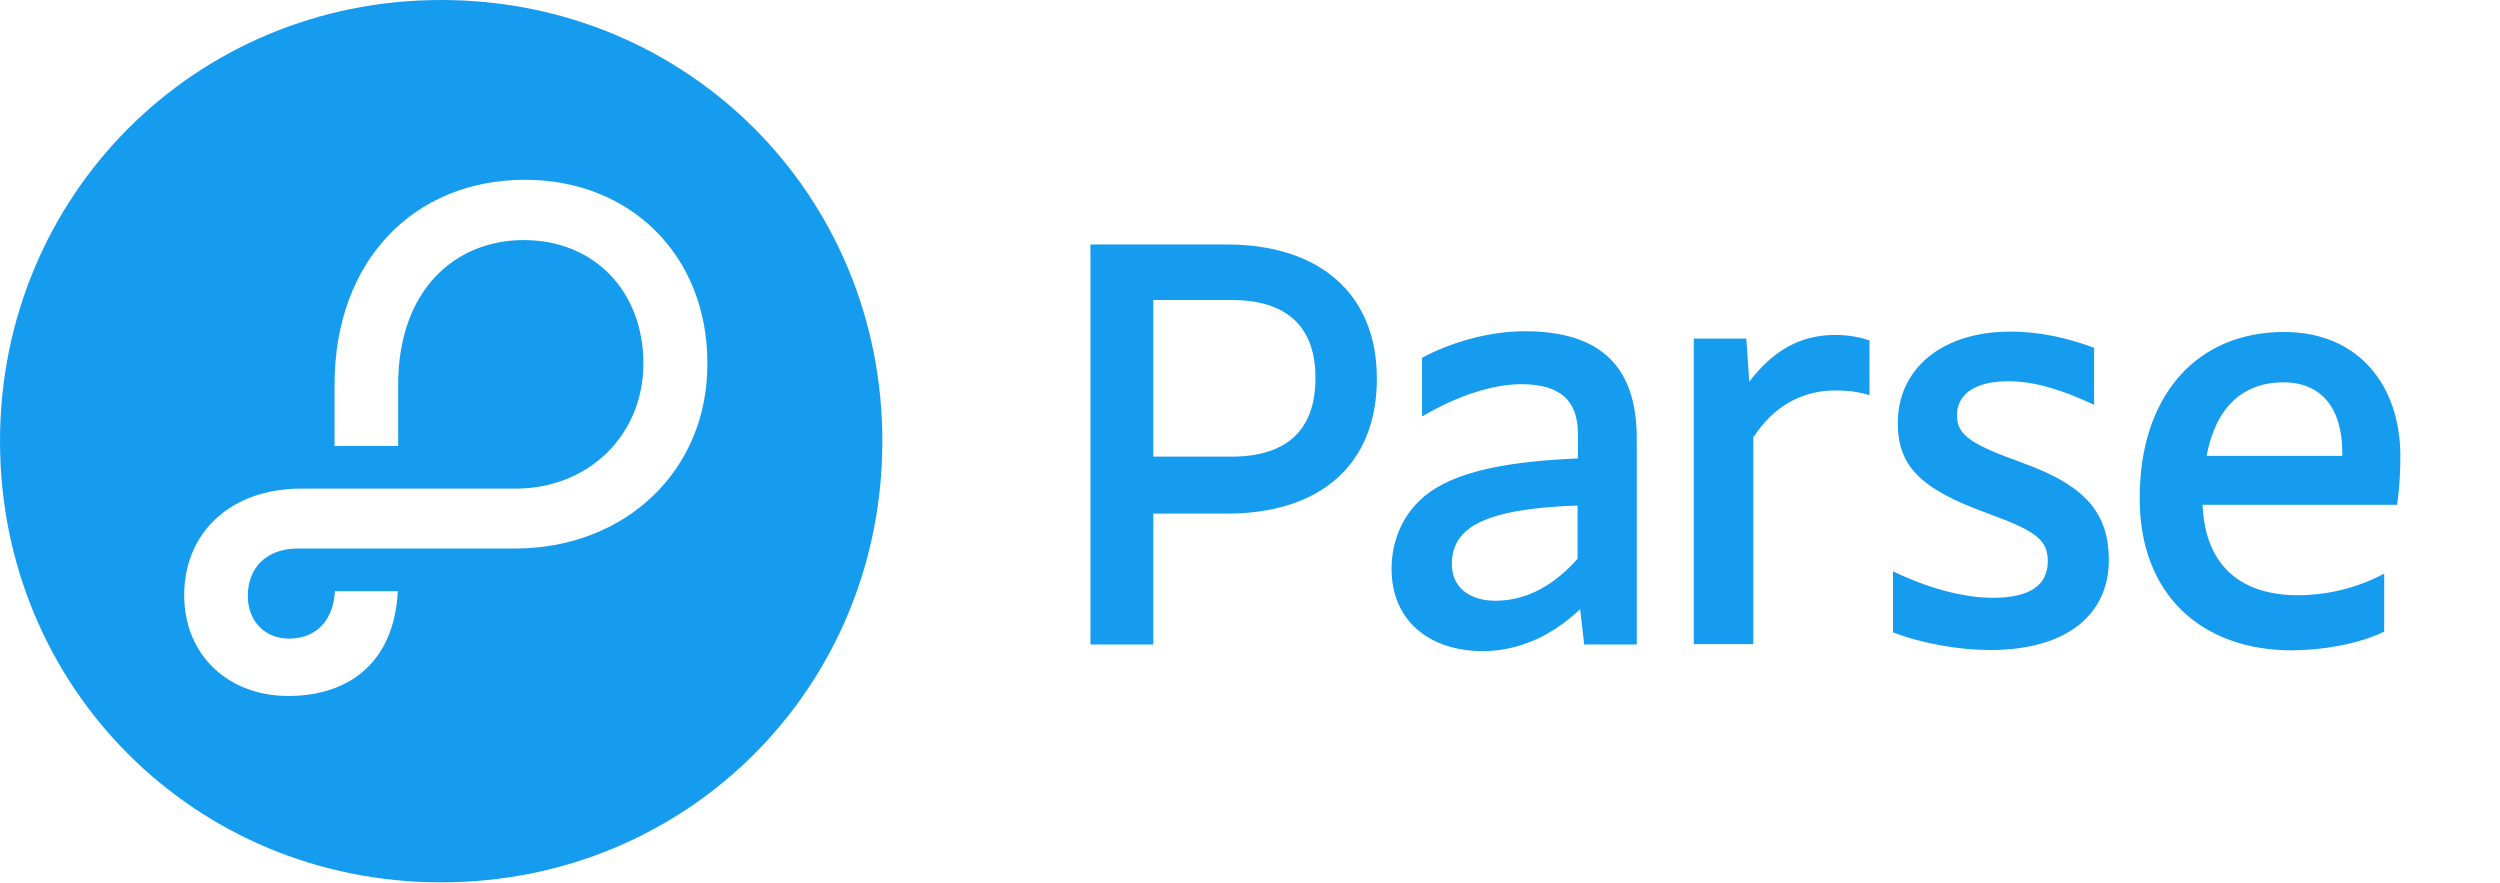
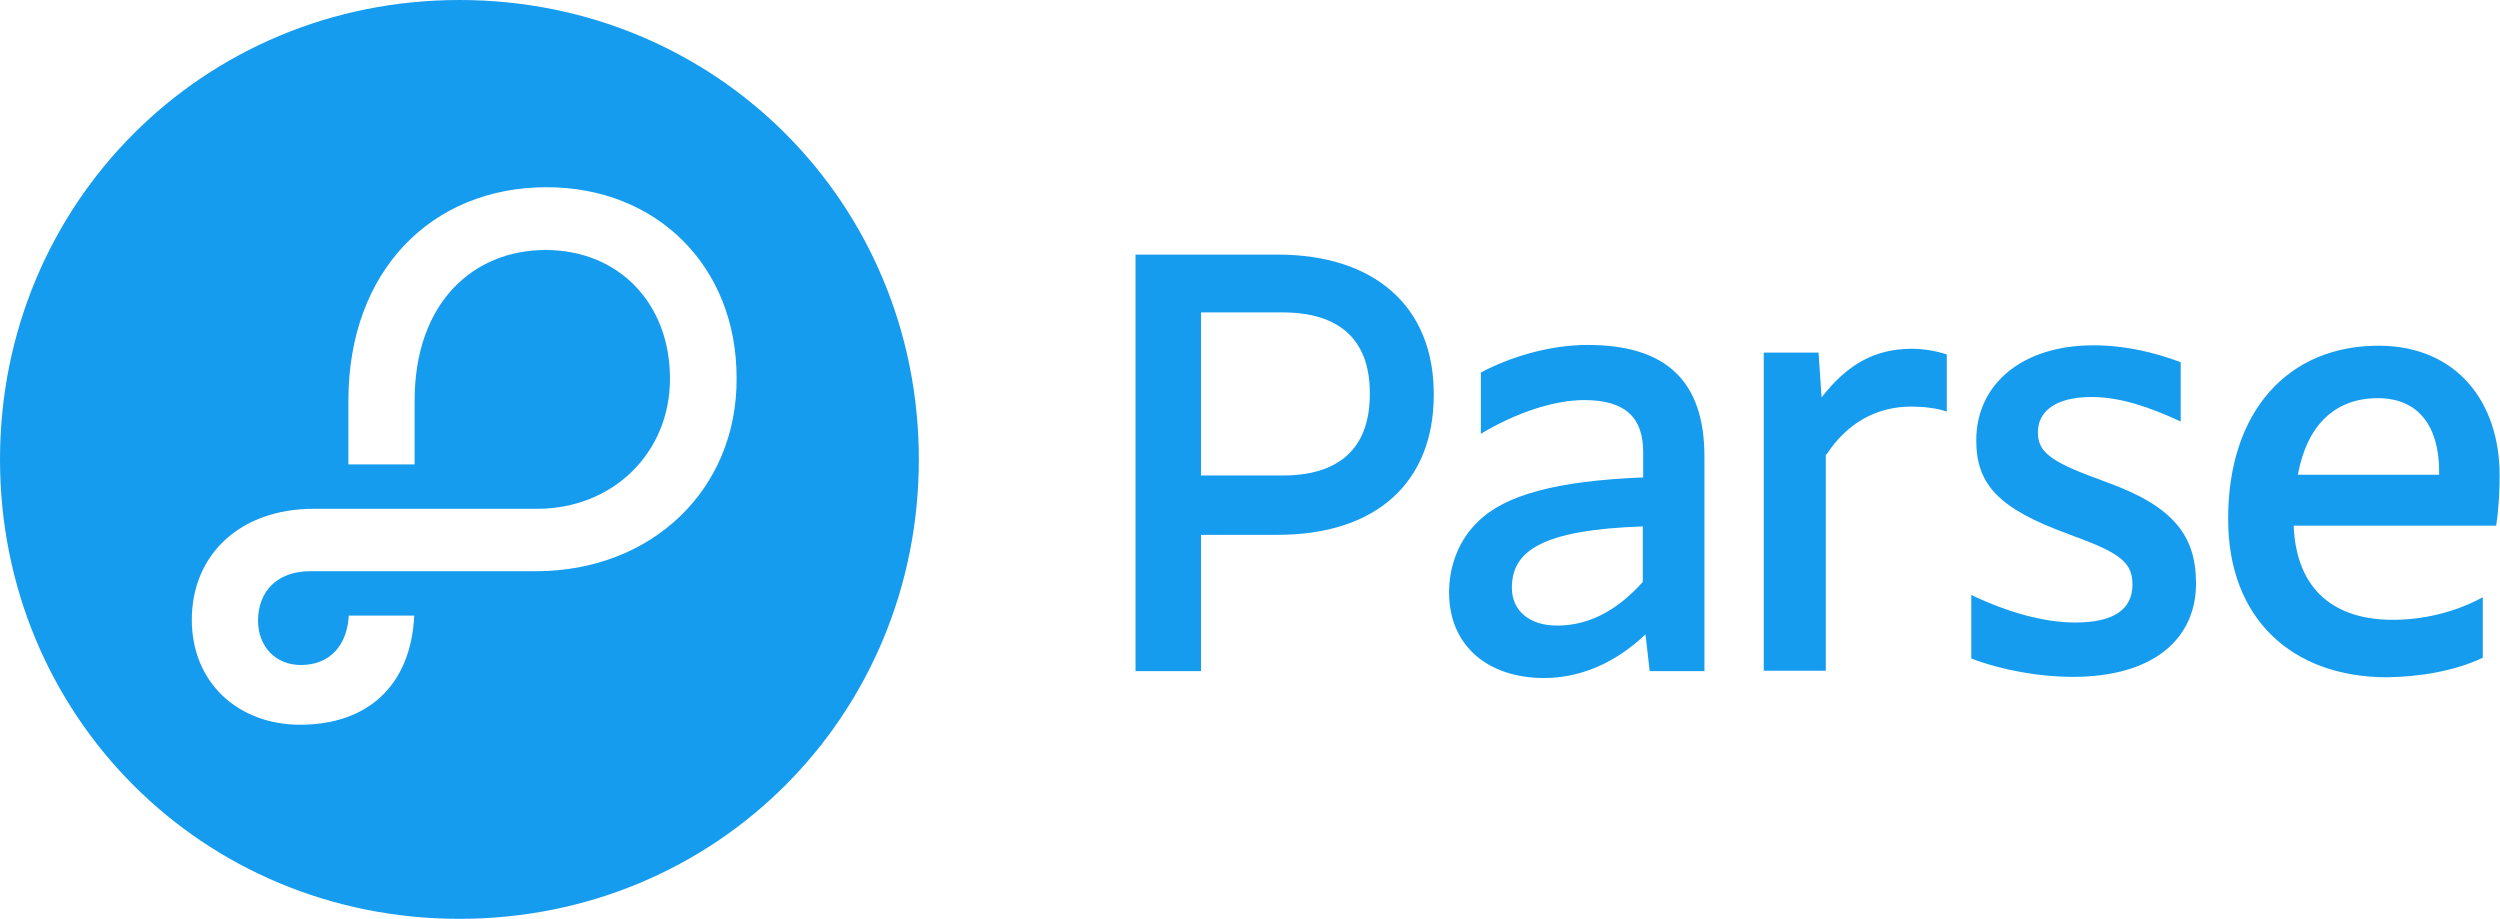
- <svg xmlns="http://www.w3.org/2000/svg" viewBox="-464 -79 680 240" fill="#169cee">
-   <path d="M184.5,92.8V77c-7.7,4.2-16.2,5.9-23.5,5.9c-14.9,0-25.2-7.5-25.9-24.6H188c0.7-4.6,0.9-9.4,0.9-13.2  c0-19.1-11.2-33.6-31.2-33.8c-24.4-0.2-39.7,17.6-39.7,45v0.4c0,25.9,16.7,41.2,41.5,41.2C167.8,97.8,177.2,96.3,184.5,92.8   M157.1,25c10.7,0,16,7.5,16,19.1v0.9h-36.9C138.6,32,145.9,25,157.1,25 M76.3,60.5l1.8,0.7c12.1,4.4,14.9,7,14.9,12.5  c0,6.4-4.8,9.9-14.9,9.9c-8.1,0-17.6-2.6-27.2-7.2V93c8.1,3.1,18,4.8,26.5,4.8c21.3,0,32.2-10.1,32.2-24.4  c0-12.5-5.9-20.2-23.5-26.5l-1.8-0.7c-13.4-4.8-16-7.5-16-12.3c0-5.3,4.4-9.2,14-9.2c7.5,0,15.1,2.6,23.3,6.4V15.6  c-7-2.6-14.5-4.4-22.8-4.4C64,11.2,52.2,21.5,52.2,36C52.2,47.6,58.1,53.9,76.3,60.5 M13.1,39.7c5.3-8.1,12.9-12.5,22.2-12.5  c3.1,0,6.6,0.4,9.2,1.3V13.6c-2.6-0.9-5.9-1.5-9.2-1.5c-9.7,0-16.9,4.2-23.5,12.7L11,13.1H-3.3v83.1h16.2V39.7H13.1z M-33.1,96.3  h14.3V40.3c0-19.7-9.9-29.2-30.5-29.2c-9.9,0-20.2,3.1-27.9,7.2v16c9.2-5.5,19.1-8.8,27-8.8c11,0,15.4,4.8,15.4,13.6v6.6  c-22.6,0.9-36.2,4.6-43.2,11.6c-5,4.8-7.5,11.6-7.5,18.4c0,14.3,10.5,22.4,24.8,22.4c9.2,0,18.4-3.7,26.5-11.4L-33.1,96.3z   M-57.3,84.4c-7,0-11.8-3.7-11.8-9.9c0-9.7,8.1-15.1,34.2-16V73C-41,79.8-48.3,84.4-57.3,84.4 M-150.3,45.4V2.6h21.3  c14.5,0,22.8,6.8,22.8,21.1v0.2c0,14.5-8.3,21.3-22.8,21.3h-21.3V45.4z M-167.4,96.3h17.1V60.7h20c25.7,0,40.8-13.6,40.8-36.6v-0.2  c0-22.8-15.4-36.4-40.8-36.4h-37.1V96.3z M-324,70.2h-59c-8.6,0-13.6,5.3-13.6,12.9c0,6.8,4.6,11.6,11.2,11.6  c7.7,0,12.1-5.3,12.5-12.9h17.1c-0.9,18.6-12.5,28.5-29.8,28.5c-16.2,0-28.3-11-28.3-27.4c0-17.1,12.7-29,31.8-29h58.4  c19.7,0,34.7-14.5,34.7-34c0-19.7-13.4-33.6-32.5-33.6c-18.9,0-34.2,13.8-34.2,39.3v16.7h-17.3V25.6c0-33.8,21.7-55.7,51.8-55.7  c28.7,0,49.6,20.6,49.6,49.8C-271.4,48.9-293.8,70.2-324,70.2 M-344,161c67.1,0,120-53.1,120-120S-276.9-79-344-79S-464-25.7-464,41  C-464,107.9-411.1,161-344,161" />
+ <svg xmlns="http://www.w3.org/2000/svg" width="653" height="240" viewBox="0 0 653 240" fill="none">
+   <path d="M648.5 171.8V156C640.8 160.2 632.3 161.9 625 161.9C610.1 161.9 599.8 154.4 599.1 137.3H652C652.7 132.7 652.9 127.9 652.9 124.1C652.9 105 641.7 90.5 621.7 90.3C597.3 90.1 582 107.9 582 135.3V135.7C582 161.6 598.7 176.9 623.5 176.9C631.8 176.8 641.2 175.3 648.5 171.8ZM621.1 104C631.8 104 637.1 111.5 637.1 123.1V124H600.2C602.6 111 609.9 104 621.1 104ZM540.3 139.5L542.1 140.2C554.2 144.6 557 147.2 557 152.7C557 159.1 552.2 162.6 542.1 162.6C534 162.6 524.5 160 514.9 155.4V172C523 175.1 532.9 176.8 541.4 176.8C562.7 176.8 573.6 166.7 573.6 152.4C573.6 139.9 567.7 132.2 550.1 125.9L548.3 125.2C534.9 120.4 532.3 117.7 532.3 112.9C532.3 107.6 536.7 103.7 546.3 103.7C553.8 103.7 561.4 106.3 569.6 110.1V94.6C562.6 92 555.1 90.2 546.8 90.2C528 90.2 516.2 100.5 516.2 115C516.2 126.6 522.1 132.9 540.3 139.5ZM477.1 118.7C482.4 110.6 490 106.2 499.3 106.2C502.4 106.2 505.9 106.6 508.5 107.5V92.6C505.9 91.7 502.6 91.1 499.3 91.1C489.6 91.1 482.4 95.3 475.8 103.8L475 92.1H460.7V175.2H476.9V118.7H477.1ZM430.9 175.3H445.2V119.3C445.2 99.6 435.3 90.1 414.7 90.1C404.8 90.1 394.5 93.2 386.8 97.3V113.3C396 107.8 405.9 104.5 413.8 104.5C424.8 104.5 429.2 109.3 429.2 118.1V124.7C406.6 125.6 393 129.3 386 136.3C381 141.1 378.5 147.9 378.5 154.7C378.5 169 389 177.1 403.3 177.1C412.5 177.1 421.7 173.4 429.8 165.7L430.9 175.3ZM406.7 163.4C399.7 163.4 394.9 159.7 394.9 153.5C394.9 143.8 403 138.4 429.1 137.5V152C423 158.8 415.7 163.4 406.7 163.4ZM313.7 124.4V81.6H335C349.5 81.6 357.8 88.4 357.8 102.7V102.9C357.8 117.4 349.5 124.2 335 124.2H313.7V124.4ZM296.6 175.3H313.7V139.7H333.7C359.4 139.7 374.5 126.1 374.5 103.1V102.9C374.5 80.1 359.1 66.5 333.7 66.5H296.6V175.3ZM140 149.2H81C72.4 149.2 67.4 154.5 67.4 162.1C67.4 168.9 72 173.7 78.6 173.7C86.3 173.7 90.7 168.4 91.1 160.8H108.2C107.3 179.4 95.7 189.3 78.4 189.3C62.2 189.3 50.1 178.3 50.1 161.9C50.1 144.8 62.8 132.9 81.9 132.9H140.3C160 132.9 175 118.4 175 98.9C175 79.2 161.6 65.3 142.5 65.3C123.6 65.3 108.3 79.1 108.3 104.6V121.3H91V104.6C91 70.8 112.7 48.9 142.8 48.9C171.5 48.9 192.4 69.5 192.4 98.7C192.6 127.9 170.2 149.2 140 149.2ZM120 240C187.1 240 240 186.9 240 120C240 53.1 187.1 0 120 0C52.9 0 0 53.3 0 120C0 186.9 52.9 240 120 240Z" fill="#169CEE" />
</svg>
